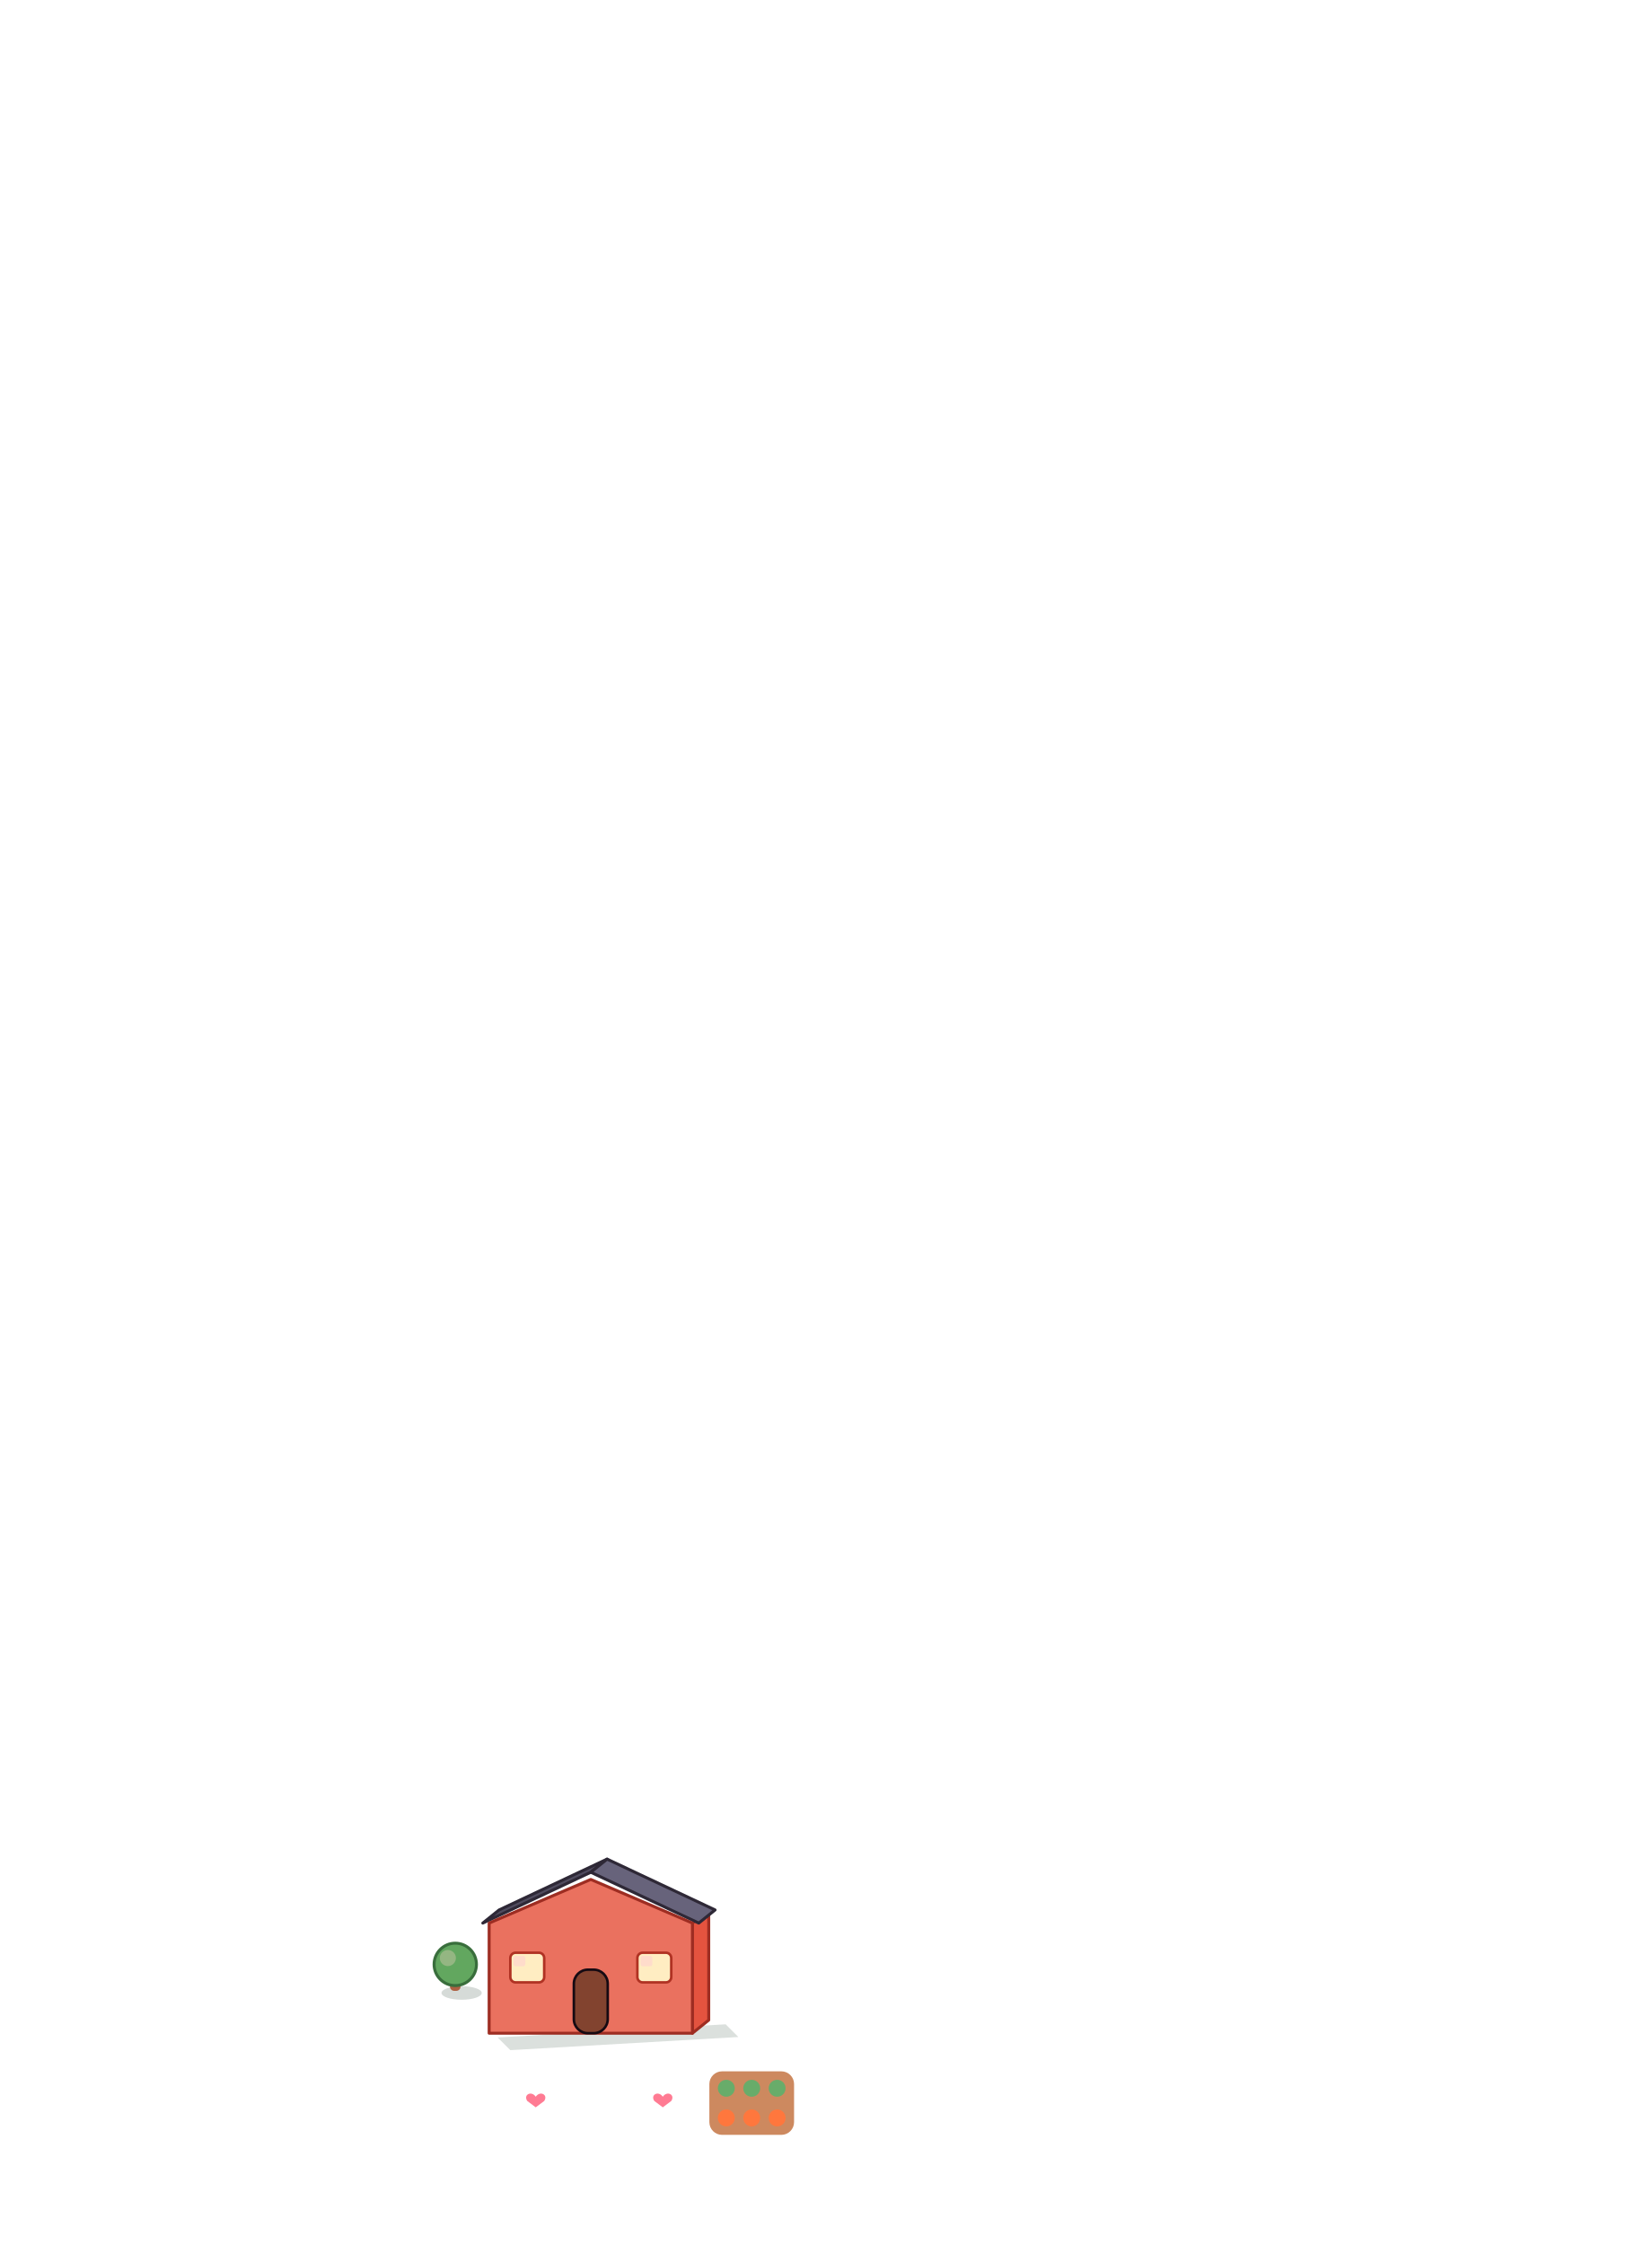
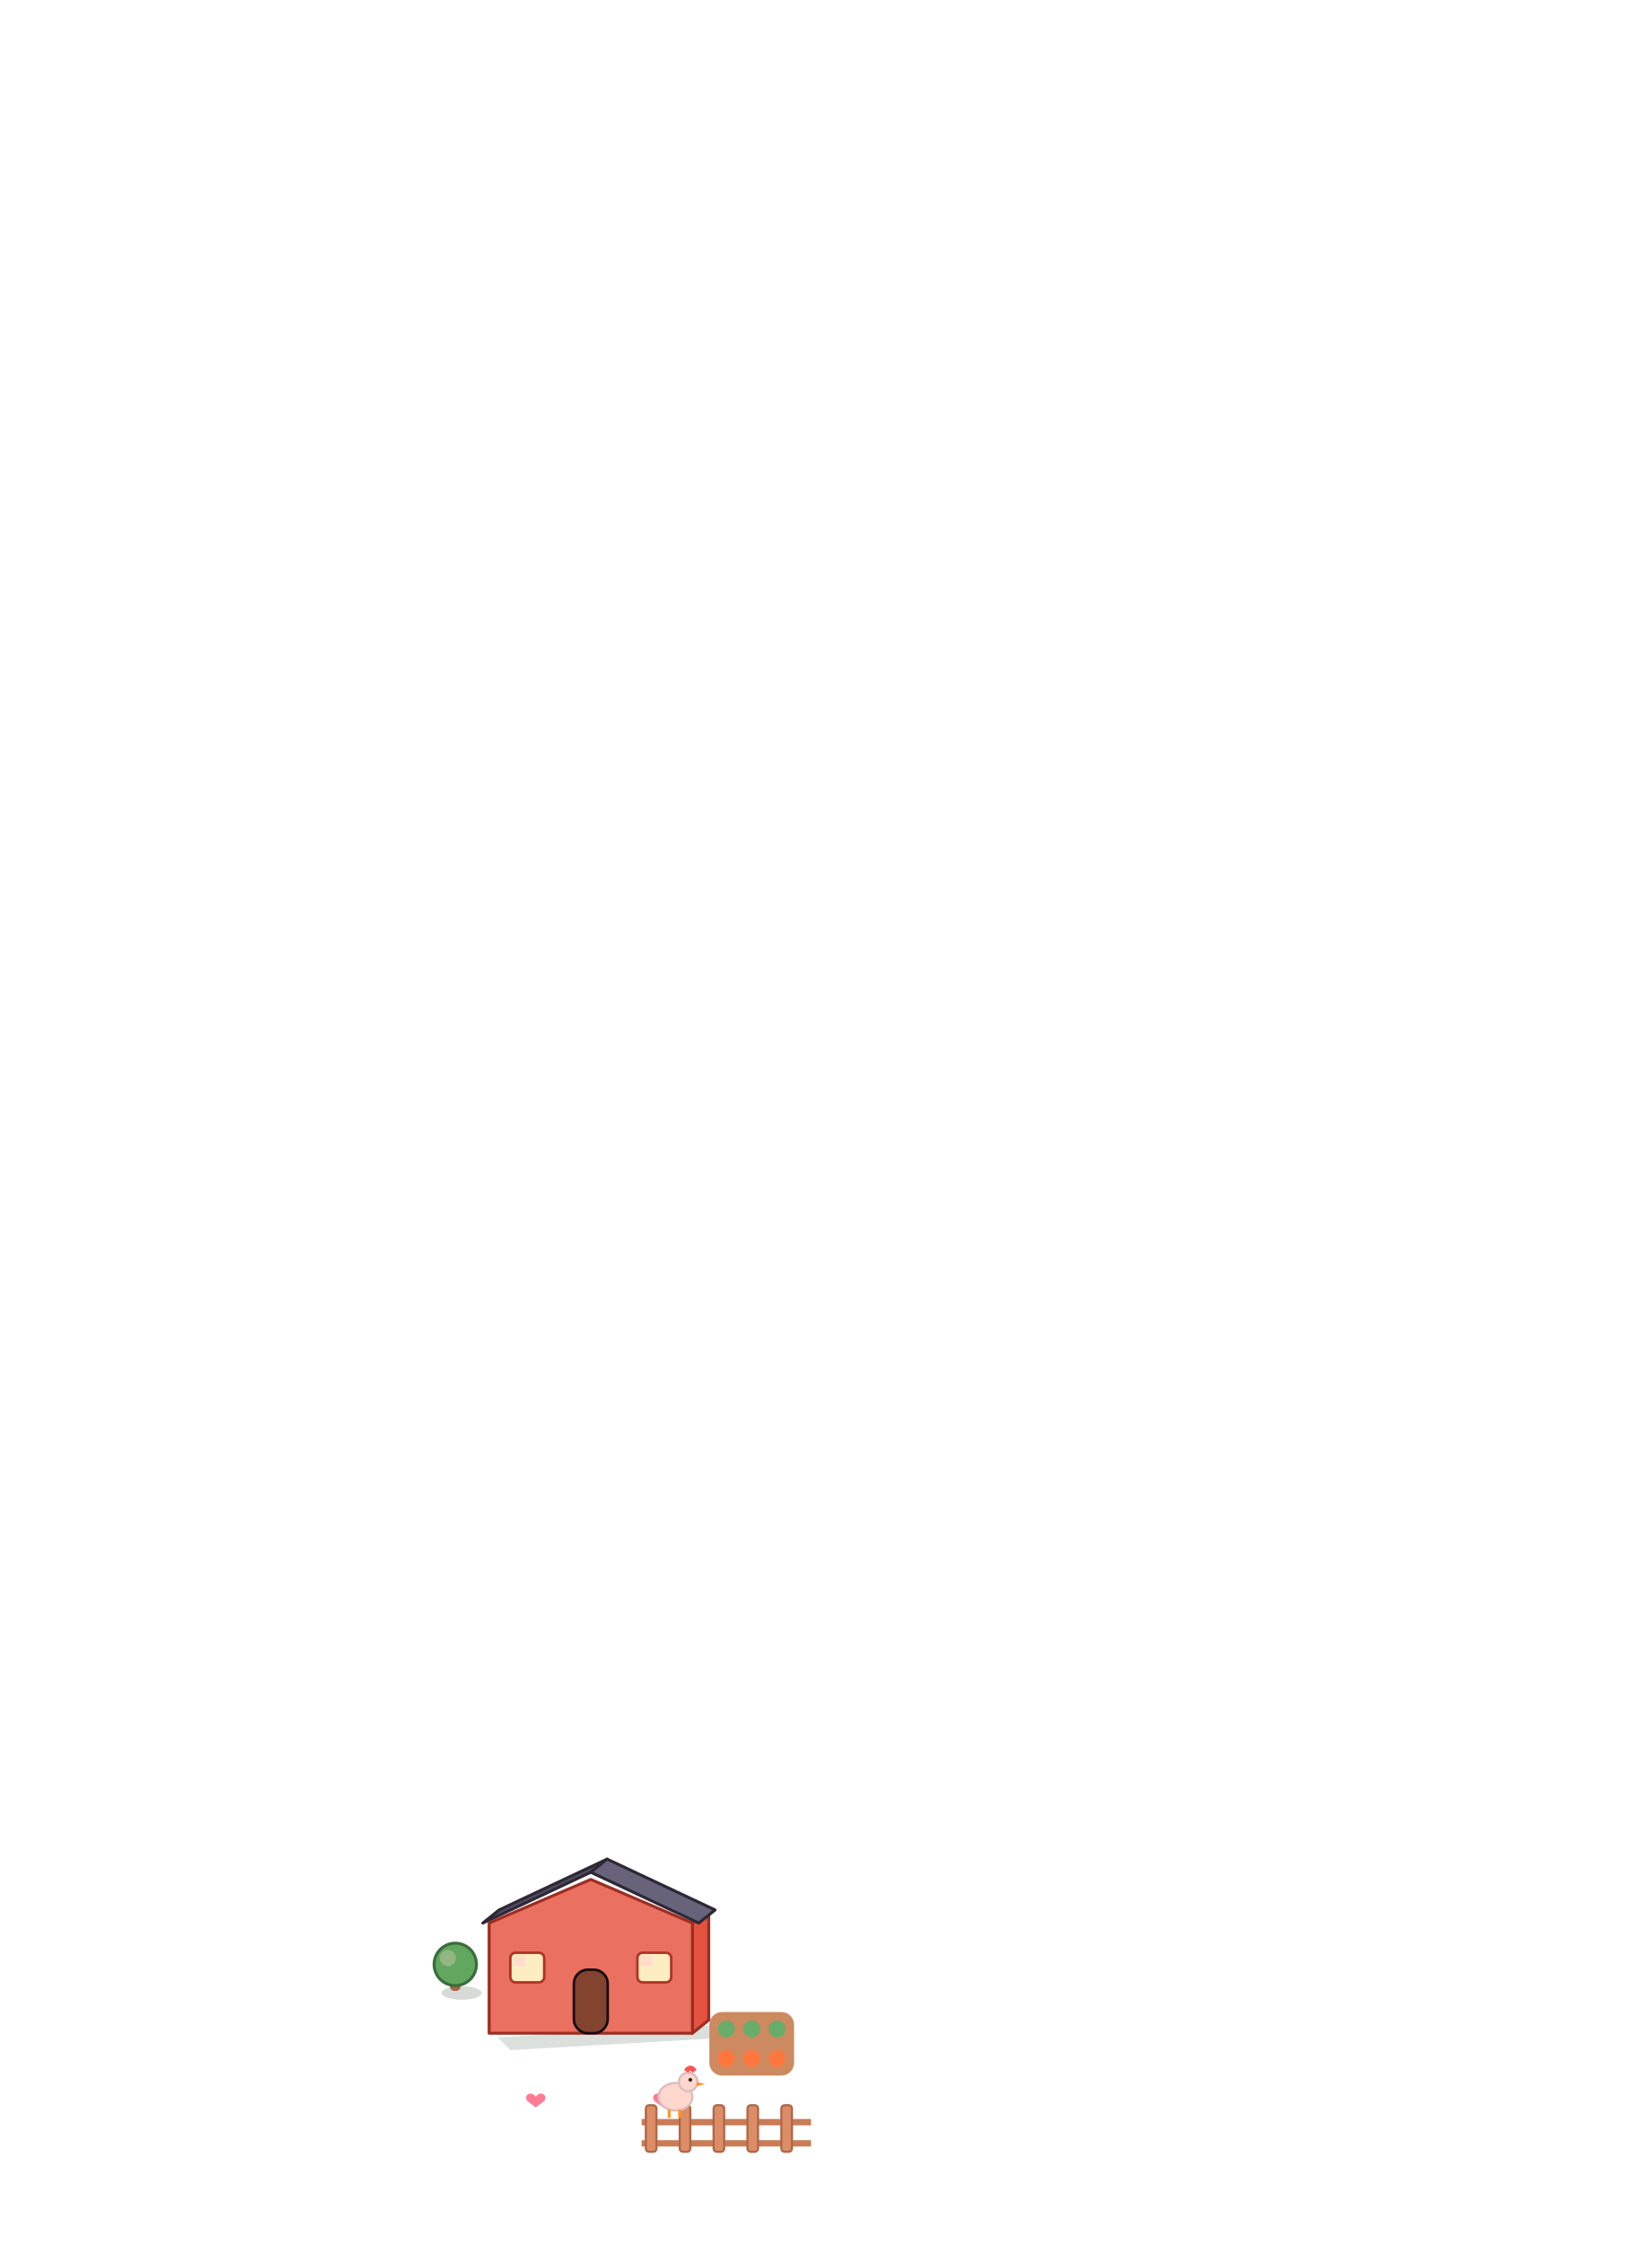
<svg xmlns="http://www.w3.org/2000/svg" width="780" height="1060" viewBox="0 0 780 1060">
  <defs>
    <linearGradient id="mtB" x1="0" y1="0" x2="0" y2="1">
      <stop offset="0" stop-color="#96B484" />
      <stop offset="1" stop-color="#BAC297" />
    </linearGradient>
    <linearGradient id="mtF" x1="0" y1="0" x2="0" y2="1">
      <stop offset="0" stop-color="#68A364" />
      <stop offset="1" stop-color="#95B479" />
    </linearGradient>
    <linearGradient id="river" x1="0" y1="0" x2="0" y2="1">
      <stop offset="0" stop-color="#65A3C5" />
      <stop offset="1" stop-color="#95B7CD" />
    </linearGradient>
    <pattern id="grassdots" width="18" height="18" patternUnits="userSpaceOnUse">
      <circle cx="4" cy="5" r="1.4" fill="#92B16D" />
      <circle cx="13" cy="13" r="1.2" fill="#BBC58B" />
    </pattern>
    <pattern id="tiles" width="14" height="14" patternUnits="userSpaceOnUse">
      <rect width="14" height="14" fill="#F8C3A7" />
      <path d="M0 0H14M0 0V14" stroke="#ECB592" stroke-width="1.2" />
    </pattern>
  </defs>
  <g transform="translate(195 0)">
    <polygon points="40.0,962.0 147.7,955.8 153.7,961.8 46.0,968.0" fill="rgba(30,60,40,.16)" />
    <polygon points="132.0,960.0 139.7,953.8 139.7,901.8 132.0,908.0" fill="#E4533F" stroke="#9E2D22" stroke-width="1.4" stroke-linejoin="round" />
    <polygon points="33.0,908.0 84.0,884.0 91.7,877.8 40.7,901.8" fill="#504C5F" stroke="#2E2836" stroke-width="1.4" stroke-linejoin="round" />
    <polygon points="84.0,884.0 135.0,908.0 142.7,901.8 91.7,877.8" fill="#67637B" stroke="#2E2836" stroke-width="1.4" stroke-linejoin="round" />
    <polygon points="36.0,960.0 132.0,960.0 132.0,908.0 84.0,887.4 36.0,908.0" fill="#EA715F" stroke="#9E2D22" stroke-width="1.4" stroke-linejoin="round" />
    <rect x="46" y="922" width="16" height="14" rx="2.5" fill="#FFEDC2" stroke="#B03223" stroke-width="1.2" />
    <rect x="47.5" y="923.5" width="5.6" height="4.9" rx="1" fill="#FFD7CD" opacity=".75" />
    <rect x="106" y="922" width="16" height="14" rx="2.5" fill="#FFEDC2" stroke="#B03223" stroke-width="1.2" />
    <rect x="107.5" y="923.5" width="5.6" height="4.9" rx="1" fill="#FFD7CD" opacity=".75" />
    <rect x="76" y="930" width="16" height="30" rx="6.667" fill="#82432F" stroke="#160A12" stroke-width="1.2" />
    <path d="M58 990 c-2-3-6-1-4 2 l4 3 4-3 c2-3-2-5-4-2z M118 990 c-2-3-6-1-4 2 l4 3 4-3 c2-3-2-5-4-2z" fill="#FF7B93" />
-     <rect x="140" y="978" width="40" height="30" rx="6" fill="#CD895F" />
-     <circle cx="148" cy="986" r="4" fill="#68AC6A" />
-     <circle cx="148" cy="1000" r="4" fill="#FF773D" />
-     <circle cx="160" cy="986" r="4" fill="#68AC6A" />
-     <circle cx="160" cy="1000" r="4" fill="#FF773D" />
-     <circle cx="172" cy="986" r="4" fill="#68AC6A" />
-     <circle cx="172" cy="1000" r="4" fill="#FF773D" />
+     <rect x="140" y="950" width="40" height="30" rx="6" fill="#CD895F" />
+     <circle cx="148" cy="958" r="4" fill="#68AC6A" />
+     <circle cx="148" cy="972" r="4" fill="#FF773D" />
+     <circle cx="160" cy="958" r="4" fill="#68AC6A" />
+     <circle cx="160" cy="972" r="4" fill="#FF773D" />
+     <circle cx="172" cy="958" r="4" fill="#68AC6A" />
+     <circle cx="172" cy="972" r="4" fill="#FF773D" />
+     <path d="M108 1012 H 188 M108 1002 H 188" stroke="#CA7C57" stroke-width="3" />
+     <rect x="110" y="994" width="5" height="22" rx="1.5" fill="#DC8D66" stroke="#AE6747" stroke-width="1" />
+     <rect x="126" y="994" width="5" height="22" rx="1.5" fill="#DC8D66" stroke="#AE6747" stroke-width="1" />
+     <rect x="142" y="994" width="5" height="22" rx="1.5" fill="#DC8D66" stroke="#AE6747" stroke-width="1" />
+     <rect x="158" y="994" width="5" height="22" rx="1.5" fill="#DC8D66" stroke="#AE6747" stroke-width="1" />
+     <rect x="174" y="994" width="5" height="22" rx="1.5" fill="#DC8D66" stroke="#AE6747" stroke-width="1" />
+     <g transform="translate(124 990)">
+       <ellipse cx="0" cy="0" rx="8" ry="6.5" fill="#FFD7CD" stroke="#DBBCBC" stroke-width="1" />
+       <circle cx="6" cy="-7" r="4.4" fill="#FFD7CD" stroke="#DBBCBC" stroke-width="1" />
+       <path d="M5 -12 q2 -3 4 0" stroke="#FF5353" stroke-width="2.4" fill="none" />
+       <path d="M10 -7 l4 1 -4 1 z" fill="#FF9628" />
+       <circle cx="7" cy="-8" r=".9" fill="#362125" />
+       <path d="M-3 6 v4 M2 6 v4" stroke="#FF9628" stroke-width="1.4" />
+     </g>
    <ellipse cx="23" cy="941" rx="9.5" ry="3.2" fill="rgba(30,60,40,.18)" />
    <rect x="17.5" y="931.0" width="5" height="9.0" rx="2" fill="#AE6042" />
    <circle cx="20" cy="927.5" r="10" fill="#62A75F" stroke="#396E3C" stroke-width="1.4" />
    <circle cx="16.5" cy="924.5" r="3.8" fill="#94B682" />
  </g>
</svg>
